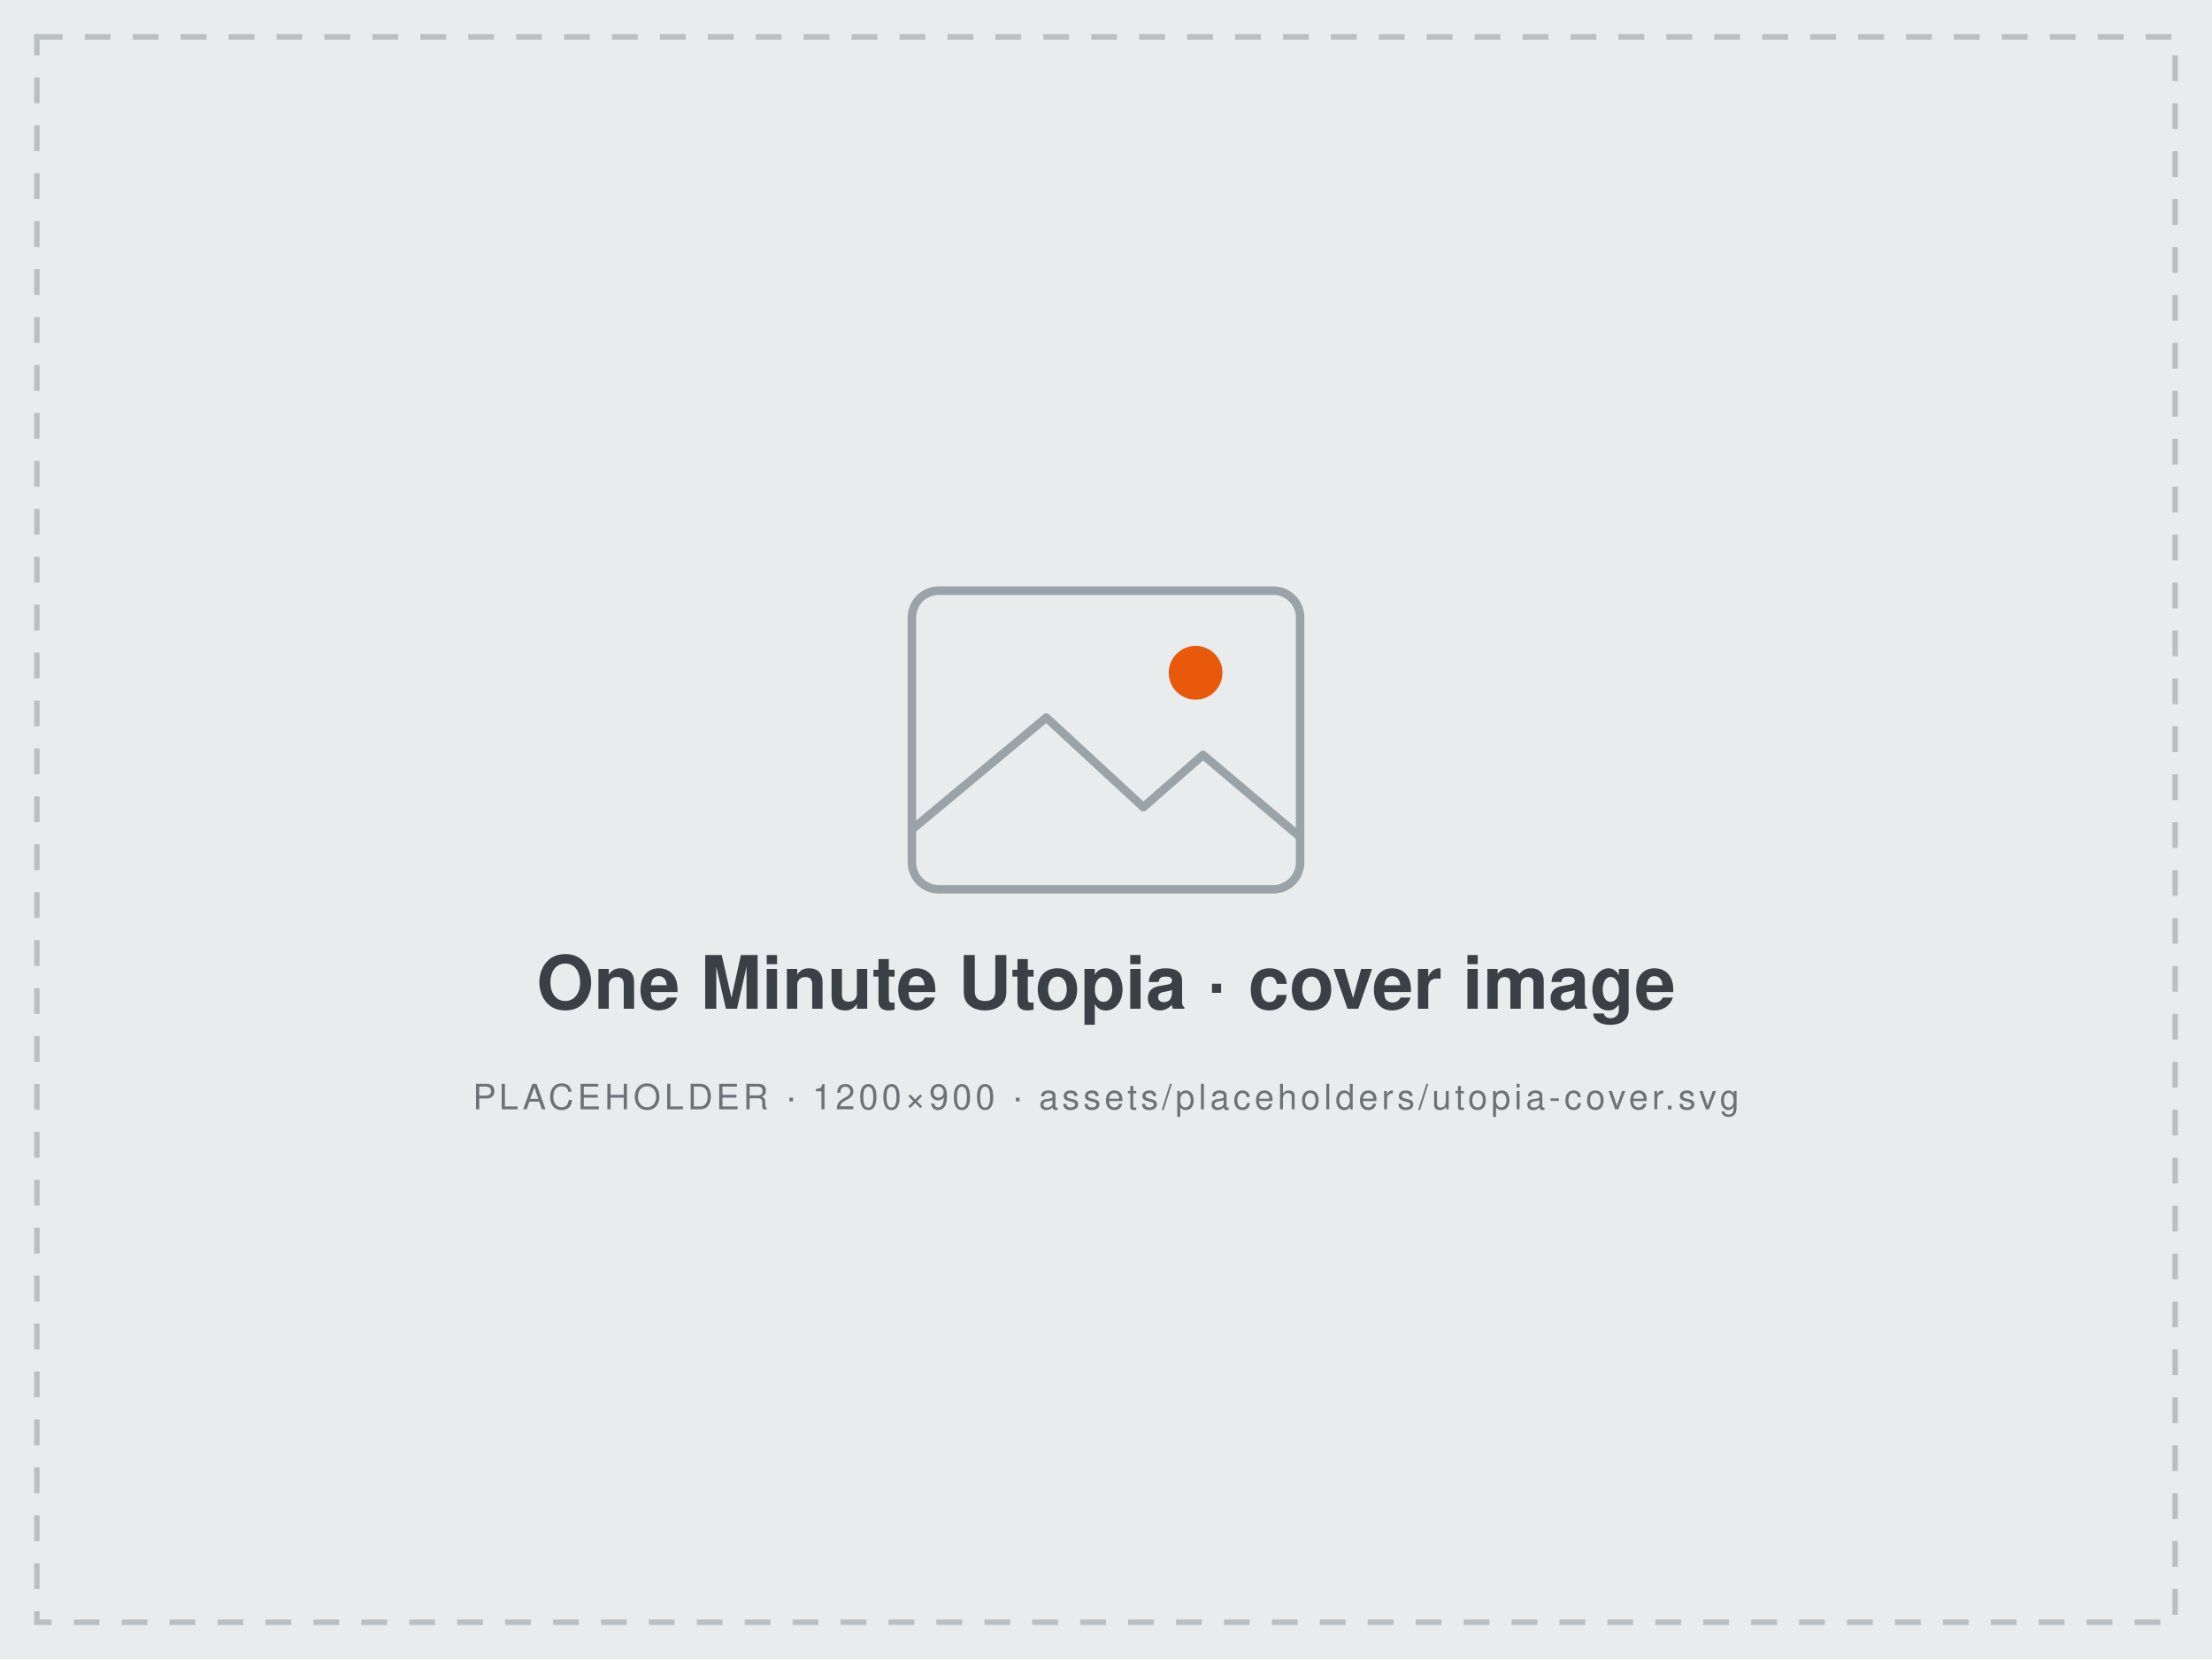
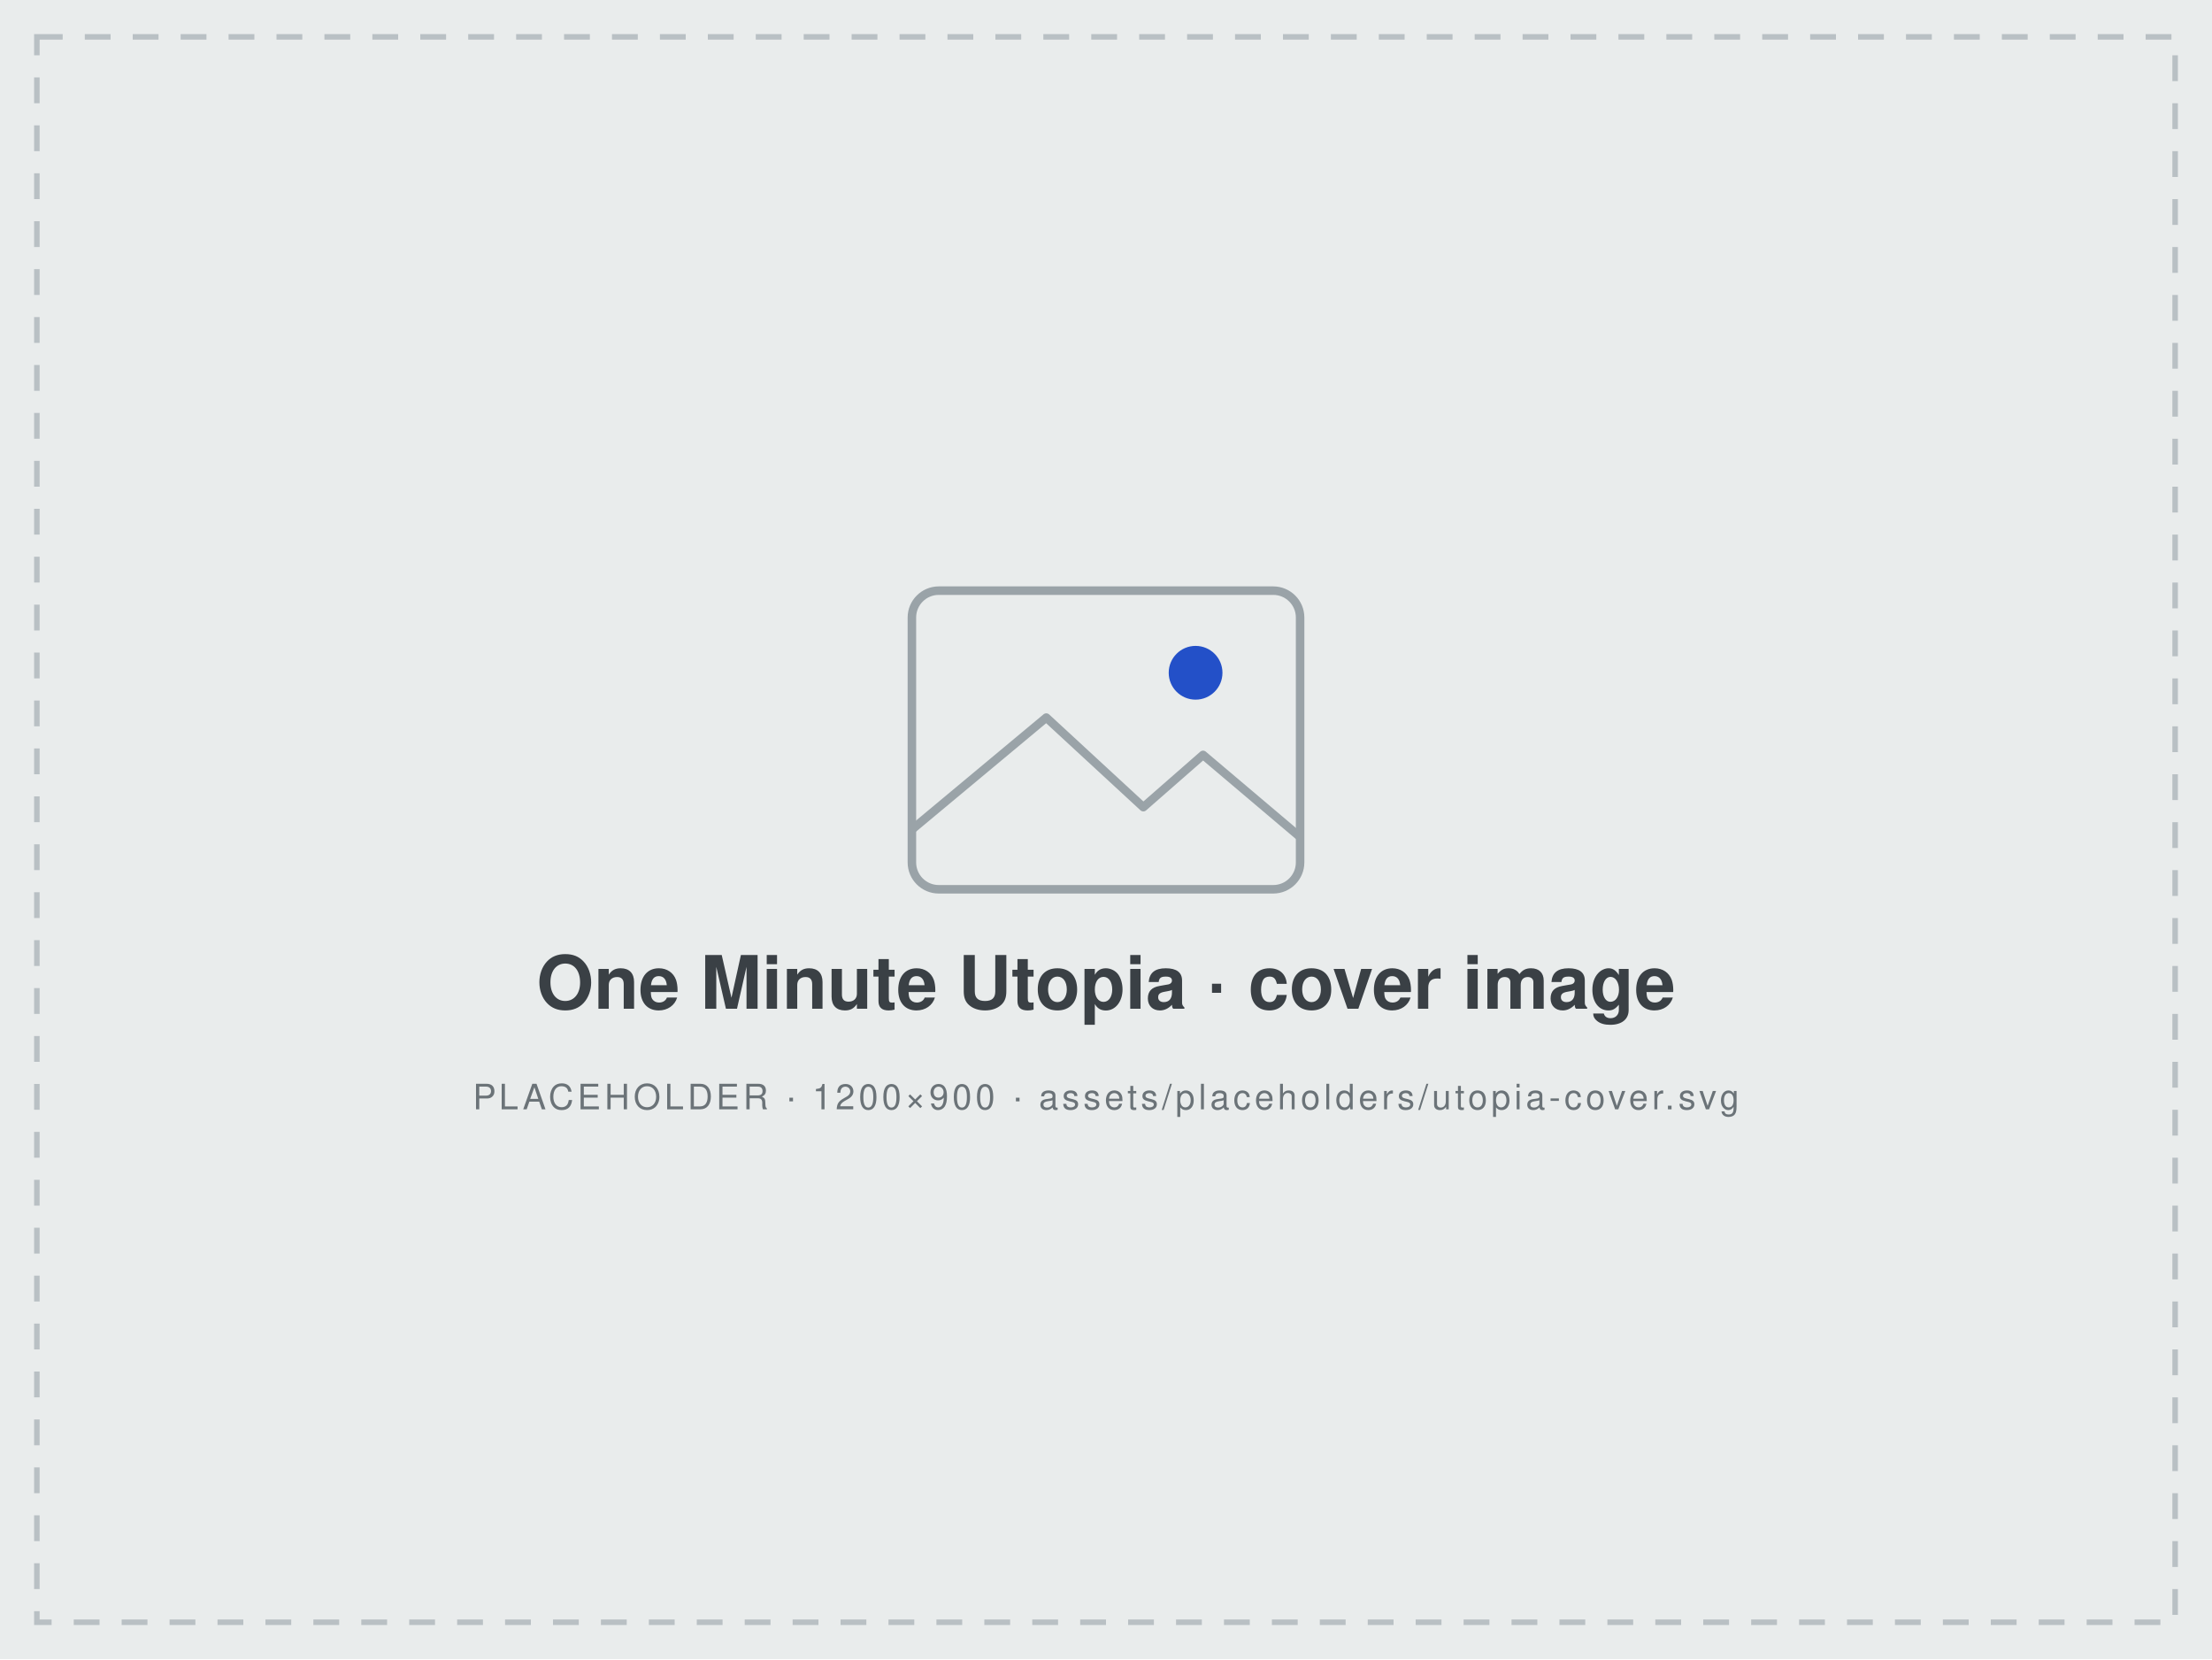
<svg xmlns="http://www.w3.org/2000/svg" viewBox="0 0 1200 900" width="1200" height="900">
  <rect width="1200" height="900" fill="#e9ecec" />
  <rect x="20" y="20" width="1160" height="860" fill="none" stroke="#b9c0c4" stroke-width="3" stroke-dasharray="14 12" />
  <g transform="translate(600 401.4)" fill="none" stroke="#9aa3a8" stroke-width="4.615" stroke-linejoin="round">
    <rect x="-105.3" y="-81" width="210.6" height="162" rx="14.58" />
    <path d="M-105.3 48.6 L-32.4 -12.15 L20.25 36.45 L52.65 8.1 L105.3 52.65" />
-     <circle cx="48.6" cy="-36.45" r="14.58" fill="#e8590c" stroke="none" />
+     <circle cx="48.6" cy="-36.45" r="14.58" fill="#2350c8" stroke="none" />
  </g>
  <g font-family="Helvetica, Arial, sans-serif" text-anchor="middle">
    <text x="600" y="547.2" font-size="40" fill="#3a4045" font-weight="600">One Minute Utopia · cover image</text>
    <text x="600" y="601.745" font-size="19" fill="#6b7378" letter-spacing="2">PLACEHOLDER · 1200×900 · assets/placeholders/utopia-cover.svg</text>
  </g>
</svg>
